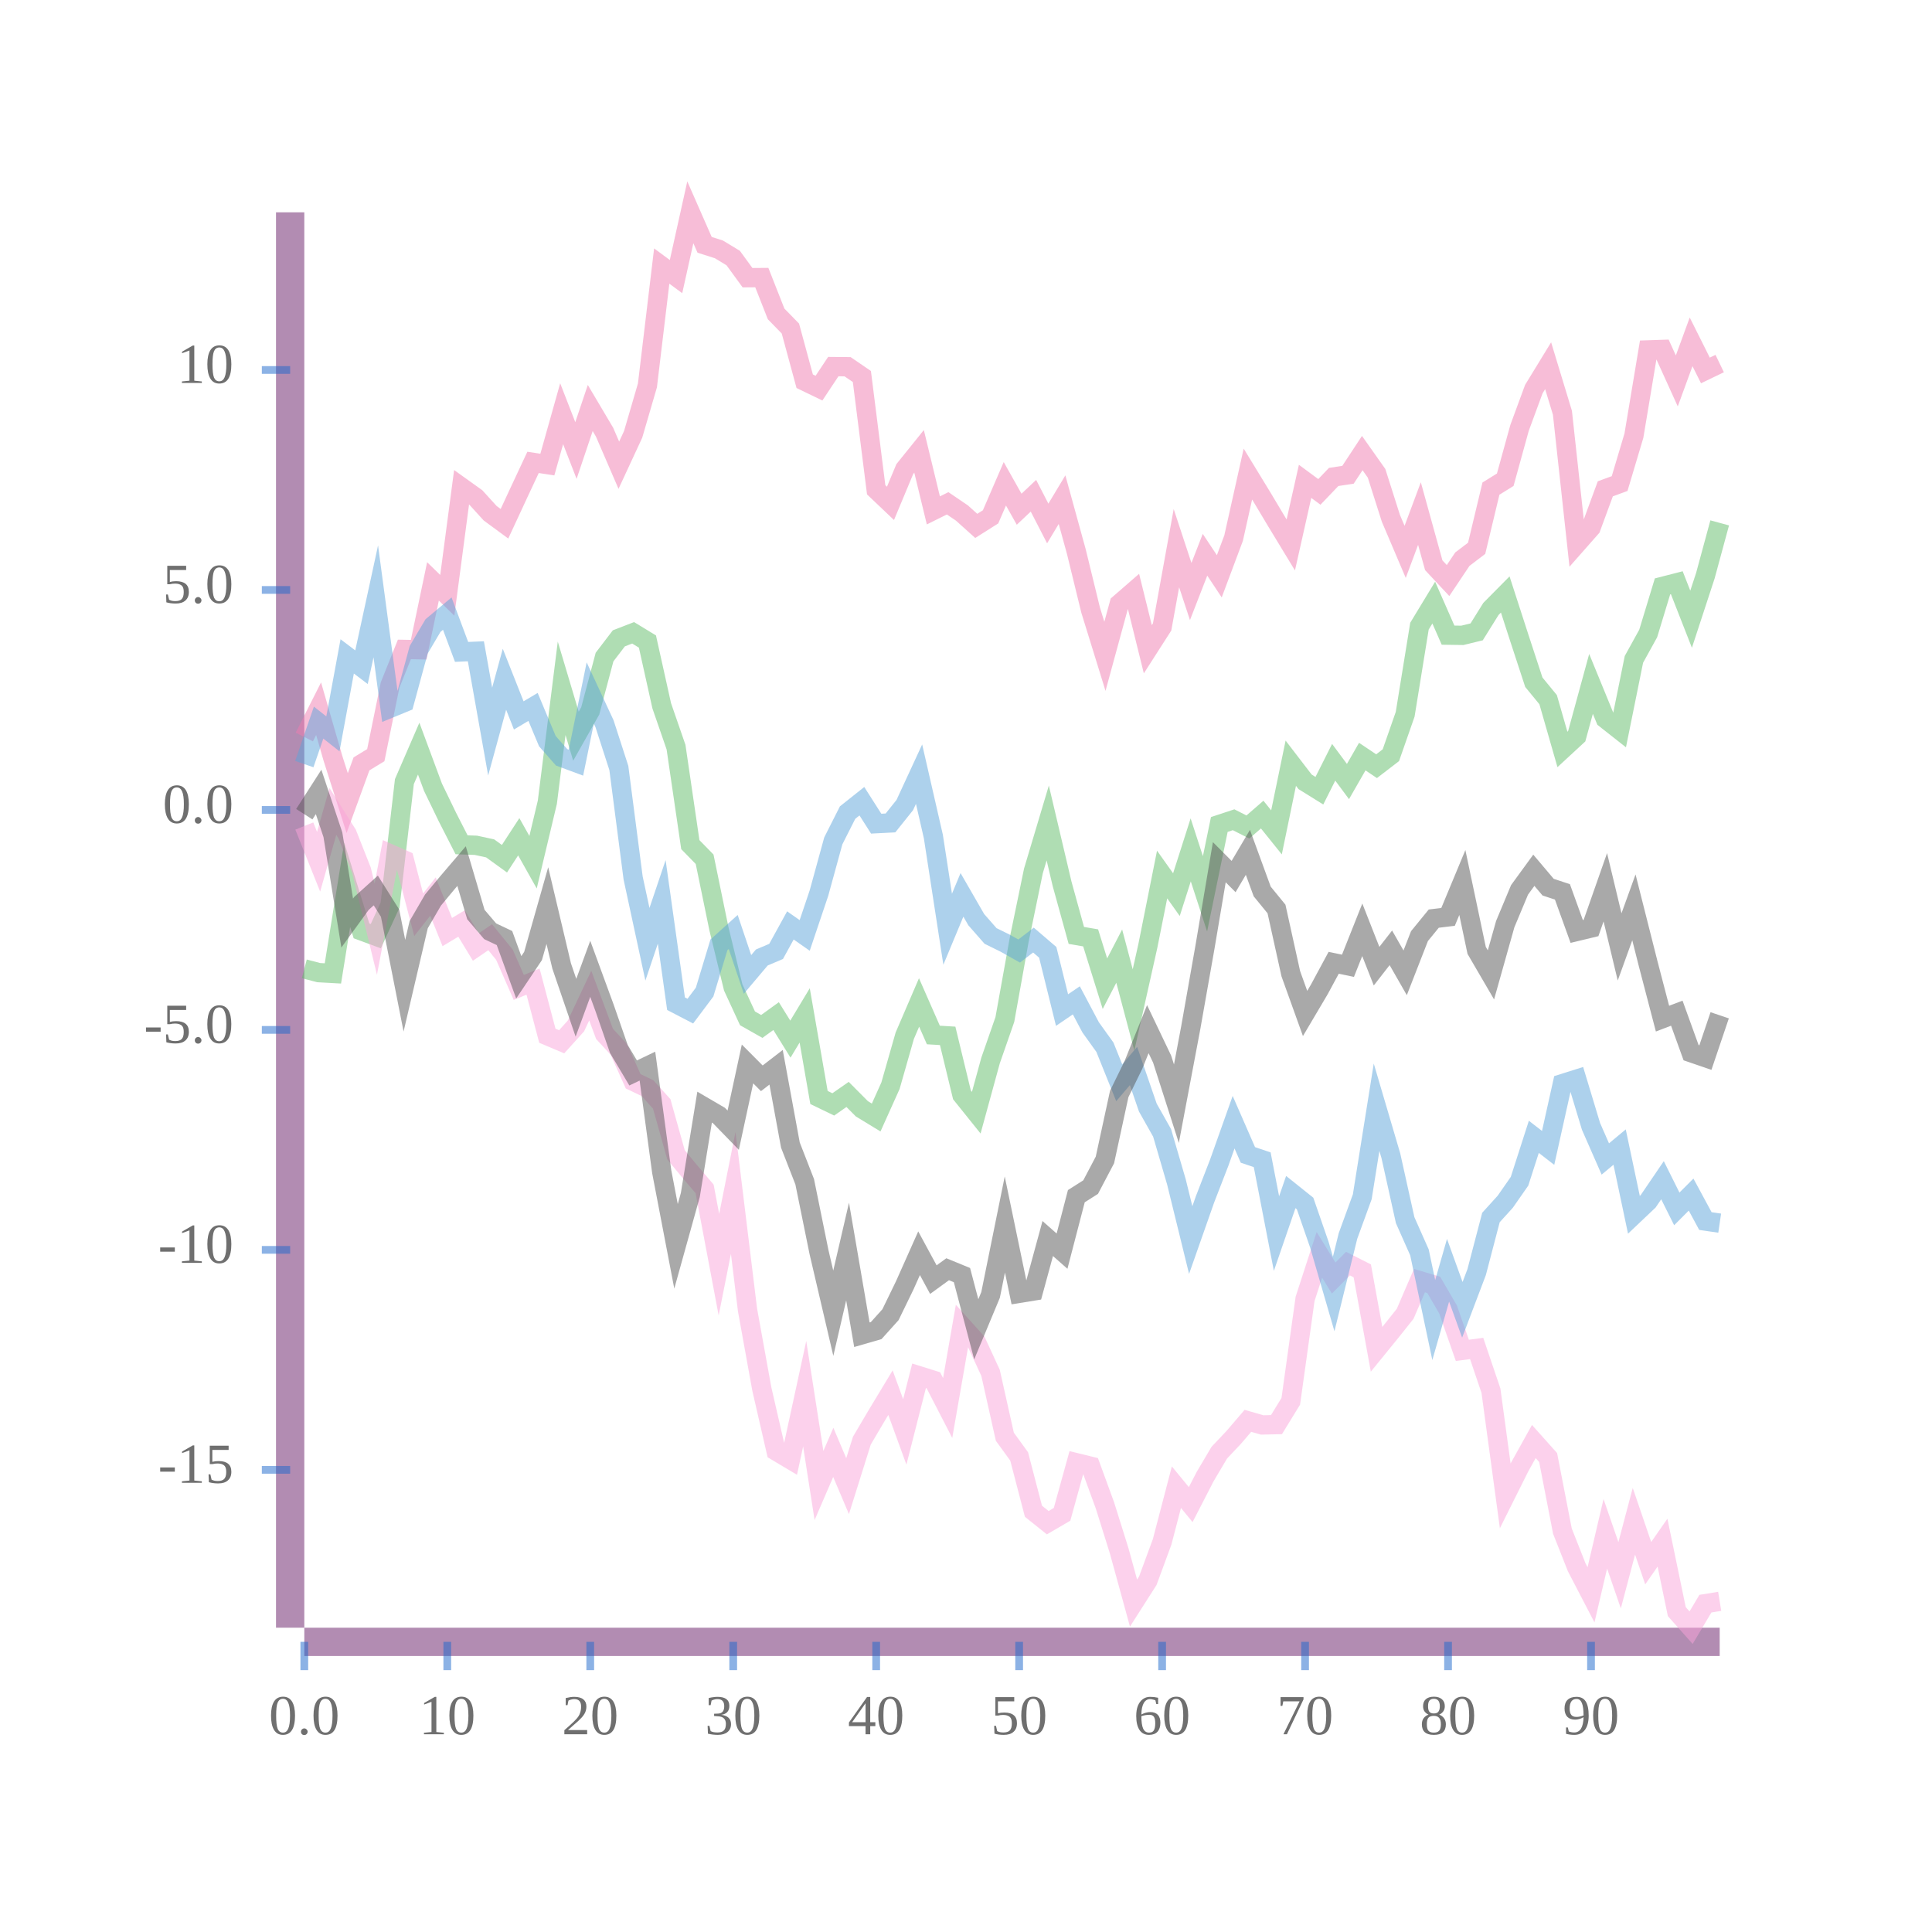
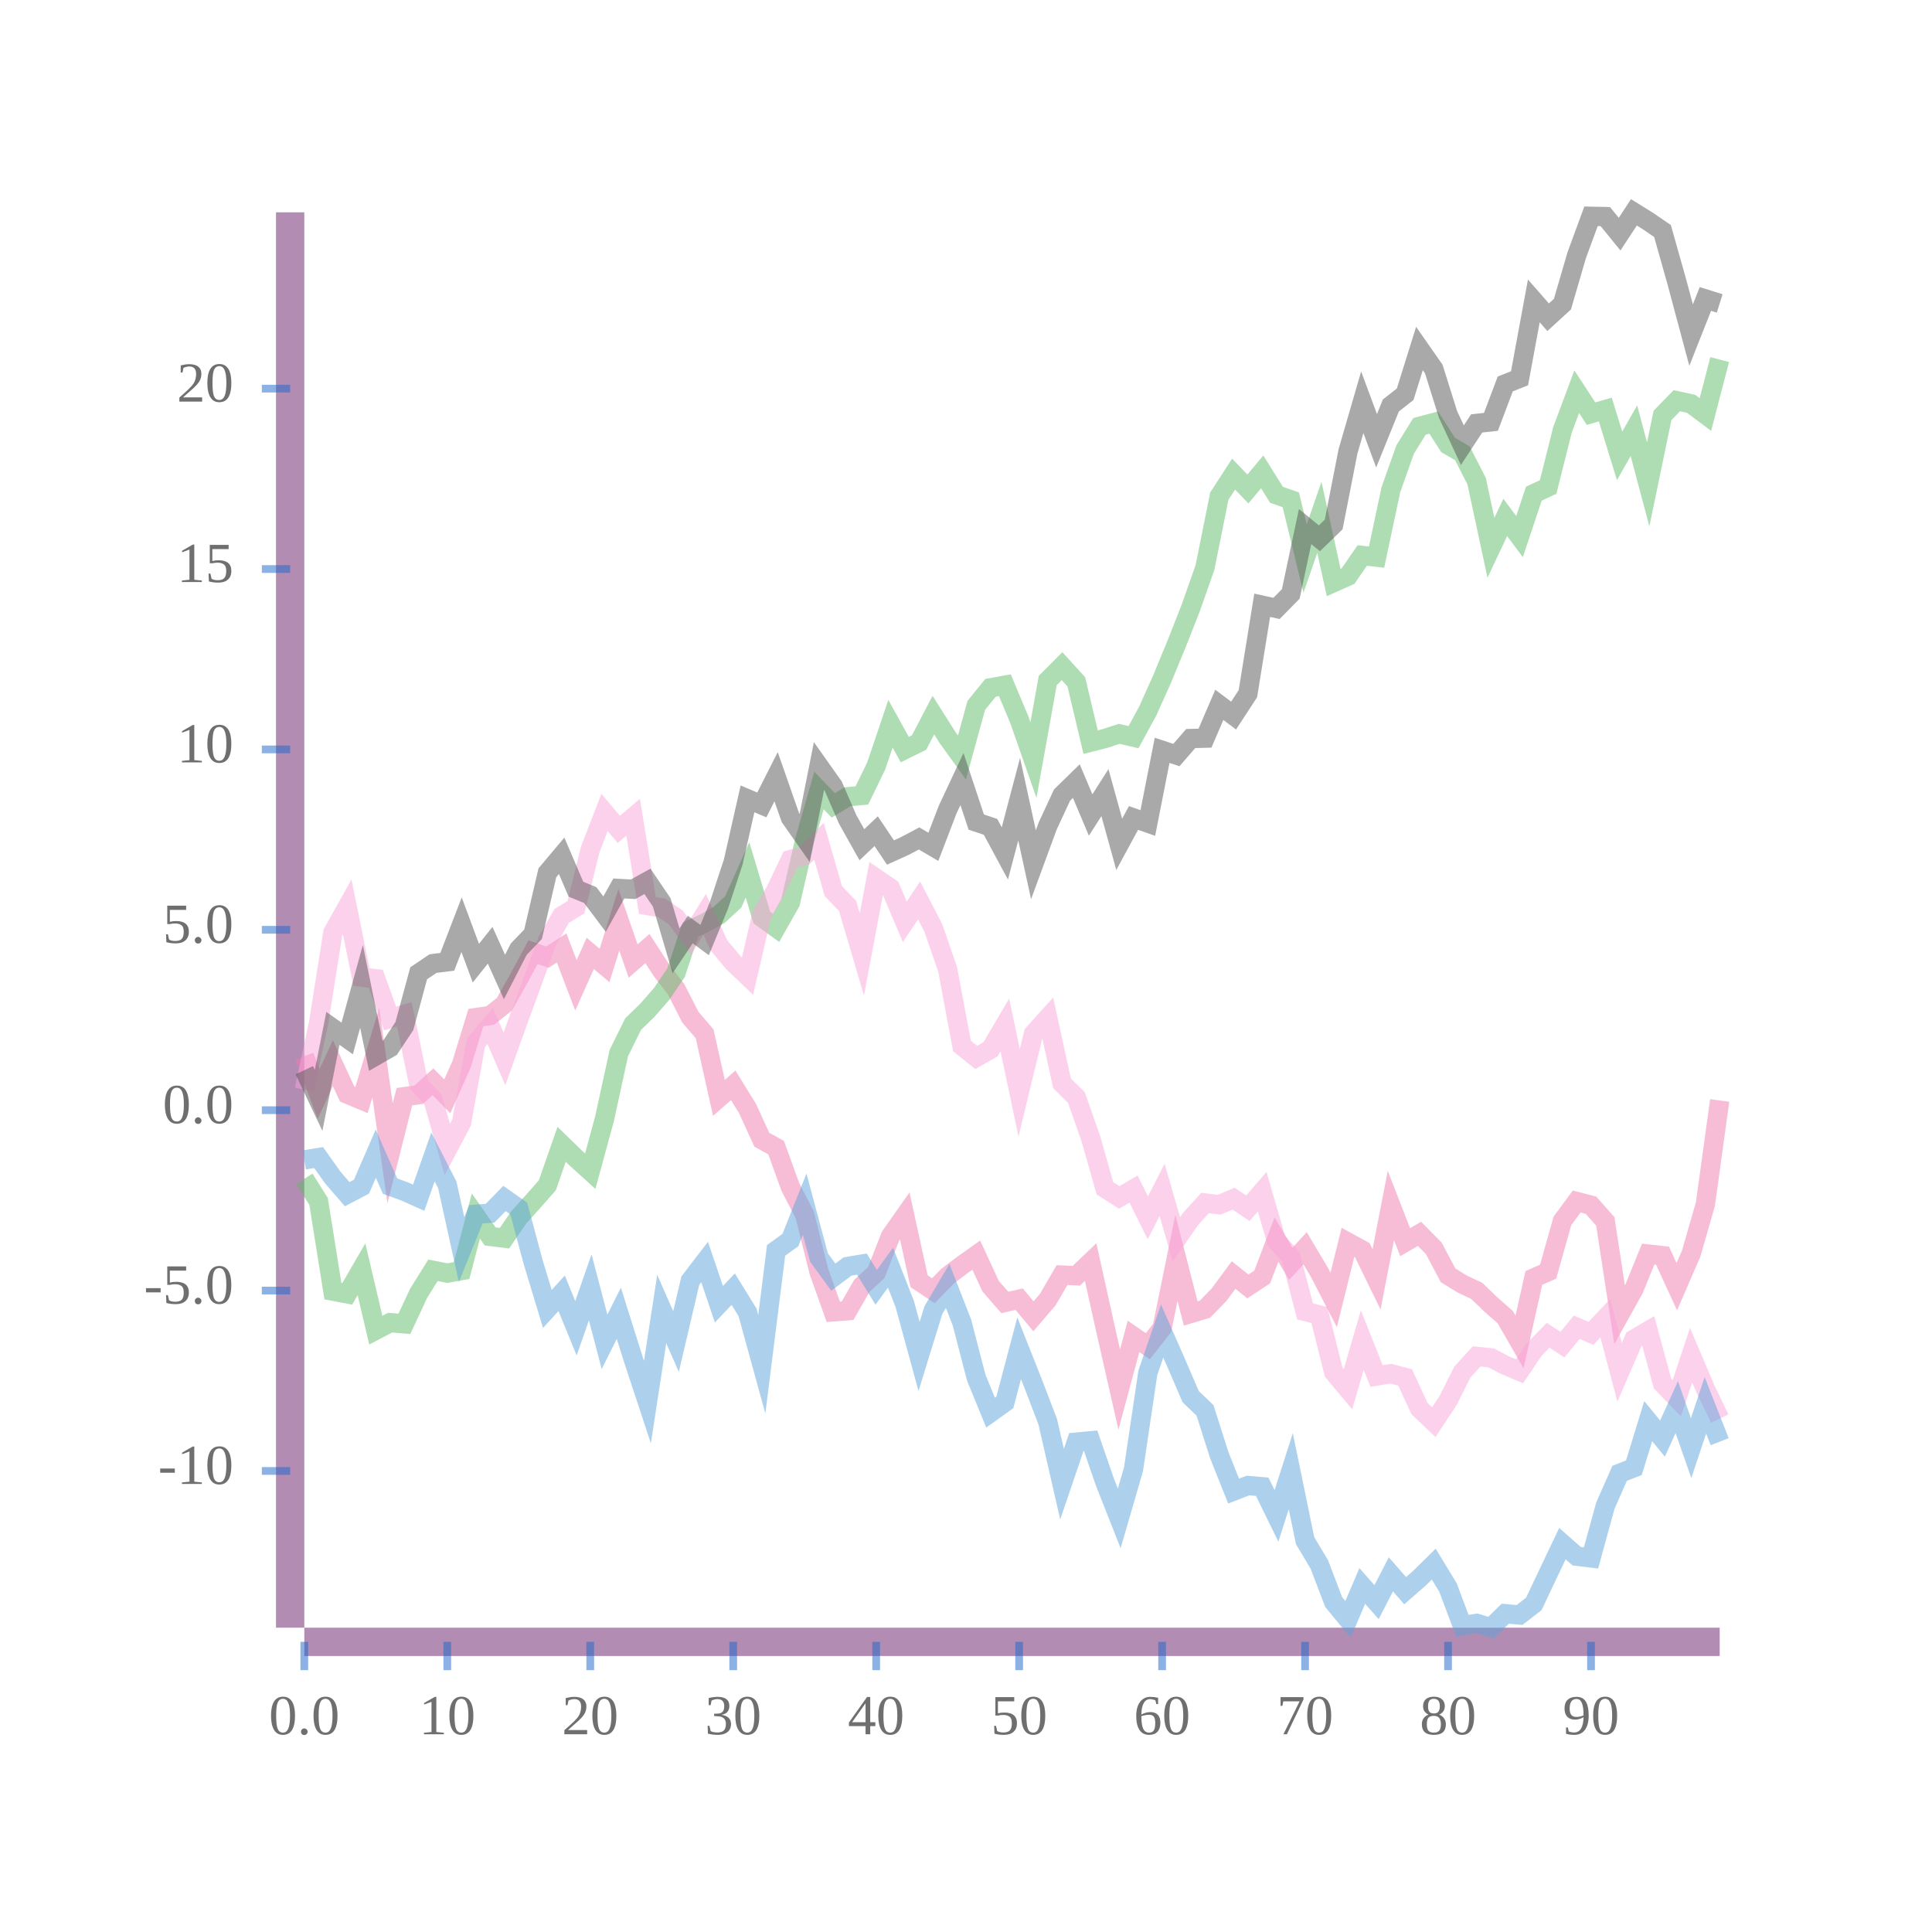
<svg xmlns="http://www.w3.org/2000/svg" height="200" stroke-opacity="1" viewBox="0 0 200 200" font-size="1" width="200" stroke="rgb(0,0,0)" version="1.1">
  <defs />
  <g stroke-linejoin="miter" stroke-opacity="0.0" fill-opacity="0.5" stroke="rgb(0,0,0)" stroke-width="0.0" fill="rgb(102,26,102)" stroke-linecap="butt" stroke-miterlimit="10.0">
    <path d="M 31.502,168.498 l -0,-146.52 h -2.93 l -0,146.52 Z" />
  </g>
  <g stroke-linejoin="miter" stroke-opacity="1.0" fill-opacity="0.7" font-size="5.861px" stroke="rgb(0,0,0)" stroke-width="0.8" fill="rgb(51,51,51)" stroke-linecap="butt" stroke-miterlimit="10.0">
-     <text dominant-baseline="middle" transform="matrix(1,0,0,1,24.1758,38.2997)" stroke="none" text-anchor="end">10</text>
+     <text dominant-baseline="middle" transform="matrix(1,0,0,1,24.1758,40.232)" stroke="none" text-anchor="end">20</text>
  </g>
  <g stroke-linejoin="miter" stroke-opacity="0.5" fill-opacity="0.0" stroke="rgb(26,102,204)" stroke-width="0.8" fill="rgb(0,0,0)" stroke-linecap="butt" stroke-miterlimit="10.0">
-     <path d="M 27.106,38.3 h 2.93 " />
+     <path d="M 27.106,40.232 h 2.93 " />
  </g>
  <g stroke-linejoin="miter" stroke-opacity="1.0" fill-opacity="0.7" font-size="5.861px" stroke="rgb(0,0,0)" stroke-width="0.8" fill="rgb(51,51,51)" stroke-linecap="butt" stroke-miterlimit="10.0">
-     <text dominant-baseline="middle" transform="matrix(1,0,0,1,24.1758,61.0711)" stroke="none" text-anchor="end">5.0</text>
+     <text dominant-baseline="middle" transform="matrix(1,0,0,1,24.1758,58.9055)" stroke="none" text-anchor="end">15</text>
  </g>
  <g stroke-linejoin="miter" stroke-opacity="0.5" fill-opacity="0.0" stroke="rgb(26,102,204)" stroke-width="0.8" fill="rgb(0,0,0)" stroke-linecap="butt" stroke-miterlimit="10.0">
-     <path d="M 27.106,61.071 h 2.93 " />
+     <path d="M 27.106,58.906 h 2.93 " />
  </g>
  <g stroke-linejoin="miter" stroke-opacity="1.0" fill-opacity="0.7" font-size="5.861px" stroke="rgb(0,0,0)" stroke-width="0.8" fill="rgb(51,51,51)" stroke-linecap="butt" stroke-miterlimit="10.0">
-     <text dominant-baseline="middle" transform="matrix(1,0,0,1,24.1758,83.8425)" stroke="none" text-anchor="end">0.0</text>
+     <text dominant-baseline="middle" transform="matrix(1,0,0,1,24.1758,77.579)" stroke="none" text-anchor="end">10</text>
  </g>
  <g stroke-linejoin="miter" stroke-opacity="0.5" fill-opacity="0.0" stroke="rgb(26,102,204)" stroke-width="0.8" fill="rgb(0,0,0)" stroke-linecap="butt" stroke-miterlimit="10.0">
-     <path d="M 27.106,83.843 h 2.93 " />
+     <path d="M 27.106,77.579 h 2.93 " />
  </g>
  <g stroke-linejoin="miter" stroke-opacity="1.0" fill-opacity="0.7" font-size="5.861px" stroke="rgb(0,0,0)" stroke-width="0.8" fill="rgb(51,51,51)" stroke-linecap="butt" stroke-miterlimit="10.0">
-     <text dominant-baseline="middle" transform="matrix(1,0,0,1,24.1758,106.614)" stroke="none" text-anchor="end">-5.0</text>
+     <text dominant-baseline="middle" transform="matrix(1,0,0,1,24.1758,96.2525)" stroke="none" text-anchor="end">5.0</text>
  </g>
  <g stroke-linejoin="miter" stroke-opacity="0.5" fill-opacity="0.0" stroke="rgb(26,102,204)" stroke-width="0.8" fill="rgb(0,0,0)" stroke-linecap="butt" stroke-miterlimit="10.0">
-     <path d="M 27.106,106.614 h 2.93 " />
+     <path d="M 27.106,96.252 h 2.93 " />
  </g>
  <g stroke-linejoin="miter" stroke-opacity="1.0" fill-opacity="0.7" font-size="5.861px" stroke="rgb(0,0,0)" stroke-width="0.8" fill="rgb(51,51,51)" stroke-linecap="butt" stroke-miterlimit="10.0">
-     <text dominant-baseline="middle" transform="matrix(1,0,0,1,24.1758,129.3854)" stroke="none" text-anchor="end">-10</text>
+     <text dominant-baseline="middle" transform="matrix(1,0,0,1,24.1758,114.926)" stroke="none" text-anchor="end">0.0</text>
  </g>
  <g stroke-linejoin="miter" stroke-opacity="0.5" fill-opacity="0.0" stroke="rgb(26,102,204)" stroke-width="0.8" fill="rgb(0,0,0)" stroke-linecap="butt" stroke-miterlimit="10.0">
-     <path d="M 27.106,129.385 h 2.93 " />
+     <path d="M 27.106,114.926 h 2.93 " />
  </g>
  <g stroke-linejoin="miter" stroke-opacity="1.0" fill-opacity="0.7" font-size="5.861px" stroke="rgb(0,0,0)" stroke-width="0.8" fill="rgb(51,51,51)" stroke-linecap="butt" stroke-miterlimit="10.0">
-     <text dominant-baseline="middle" transform="matrix(1,0,0,1,24.1758,152.1568)" stroke="none" text-anchor="end">-15</text>
+     <text dominant-baseline="middle" transform="matrix(1,0,0,1,24.1758,133.5995)" stroke="none" text-anchor="end">-5.0</text>
  </g>
  <g stroke-linejoin="miter" stroke-opacity="0.5" fill-opacity="0.0" stroke="rgb(26,102,204)" stroke-width="0.8" fill="rgb(0,0,0)" stroke-linecap="butt" stroke-miterlimit="10.0">
-     <path d="M 27.106,152.157 h 2.93 " />
+     <path d="M 27.106,133.6 h 2.93 " />
+   </g>
+   <g stroke-linejoin="miter" stroke-opacity="1.0" fill-opacity="0.7" font-size="5.861px" stroke="rgb(0,0,0)" stroke-width="0.8" fill="rgb(51,51,51)" stroke-linecap="butt" stroke-miterlimit="10.0">
+     <text dominant-baseline="middle" transform="matrix(1,0,0,1,24.1758,152.2729)" stroke="none" text-anchor="end">-10</text>
+   </g>
+   <g stroke-linejoin="miter" stroke-opacity="0.5" fill-opacity="0.0" stroke="rgb(26,102,204)" stroke-width="0.8" fill="rgb(0,0,0)" stroke-linecap="butt" stroke-miterlimit="10.0">
+     <path d="M 27.106,152.273 h 2.93 " />
  </g>
  <g stroke-linejoin="miter" stroke-opacity="0.0" fill-opacity="0.5" stroke="rgb(0,0,0)" stroke-width="0.0" fill="rgb(102,26,102)" stroke-linecap="butt" stroke-miterlimit="10.0">
    <path d="M 178.022,171.429 l -0,-2.93 h -146.52 l -0,2.93 Z" />
  </g>
  <g stroke-linejoin="miter" stroke-opacity="1.0" fill-opacity="0.7" font-size="5.861px" stroke="rgb(0,0,0)" stroke-width="0.8" fill="rgb(51,51,51)" stroke-linecap="butt" stroke-miterlimit="10.0">
    <text dominant-baseline="text-before-edge" transform="matrix(1,0,0,1,164.702,175.8242)" stroke="none" text-anchor="middle">90</text>
  </g>
  <g stroke-linejoin="miter" stroke-opacity="0.5" fill-opacity="0.0" stroke="rgb(26,102,204)" stroke-width="0.8" fill="rgb(0,0,0)" stroke-linecap="butt" stroke-miterlimit="10.0">
    <path d="M 164.702,169.963 v 2.93 " />
  </g>
  <g stroke-linejoin="miter" stroke-opacity="1.0" fill-opacity="0.7" font-size="5.861px" stroke="rgb(0,0,0)" stroke-width="0.8" fill="rgb(51,51,51)" stroke-linecap="butt" stroke-miterlimit="10.0">
    <text dominant-baseline="text-before-edge" transform="matrix(1,0,0,1,149.9019,175.8242)" stroke="none" text-anchor="middle">80</text>
  </g>
  <g stroke-linejoin="miter" stroke-opacity="0.5" fill-opacity="0.0" stroke="rgb(26,102,204)" stroke-width="0.8" fill="rgb(0,0,0)" stroke-linecap="butt" stroke-miterlimit="10.0">
    <path d="M 149.902,169.963 v 2.93 " />
  </g>
  <g stroke-linejoin="miter" stroke-opacity="1.0" fill-opacity="0.7" font-size="5.861px" stroke="rgb(0,0,0)" stroke-width="0.8" fill="rgb(51,51,51)" stroke-linecap="butt" stroke-miterlimit="10.0">
    <text dominant-baseline="text-before-edge" transform="matrix(1,0,0,1,135.1019,175.8242)" stroke="none" text-anchor="middle">70</text>
  </g>
  <g stroke-linejoin="miter" stroke-opacity="0.5" fill-opacity="0.0" stroke="rgb(26,102,204)" stroke-width="0.8" fill="rgb(0,0,0)" stroke-linecap="butt" stroke-miterlimit="10.0">
    <path d="M 135.102,169.963 v 2.93 " />
  </g>
  <g stroke-linejoin="miter" stroke-opacity="1.0" fill-opacity="0.7" font-size="5.861px" stroke="rgb(0,0,0)" stroke-width="0.8" fill="rgb(51,51,51)" stroke-linecap="butt" stroke-miterlimit="10.0">
    <text dominant-baseline="text-before-edge" transform="matrix(1,0,0,1,120.3019,175.8242)" stroke="none" text-anchor="middle">60</text>
  </g>
  <g stroke-linejoin="miter" stroke-opacity="0.5" fill-opacity="0.0" stroke="rgb(26,102,204)" stroke-width="0.8" fill="rgb(0,0,0)" stroke-linecap="butt" stroke-miterlimit="10.0">
    <path d="M 120.302,169.963 v 2.93 " />
  </g>
  <g stroke-linejoin="miter" stroke-opacity="1.0" fill-opacity="0.7" font-size="5.861px" stroke="rgb(0,0,0)" stroke-width="0.8" fill="rgb(51,51,51)" stroke-linecap="butt" stroke-miterlimit="10.0">
    <text dominant-baseline="text-before-edge" transform="matrix(1,0,0,1,105.5019,175.8242)" stroke="none" text-anchor="middle">50</text>
  </g>
  <g stroke-linejoin="miter" stroke-opacity="0.5" fill-opacity="0.0" stroke="rgb(26,102,204)" stroke-width="0.8" fill="rgb(0,0,0)" stroke-linecap="butt" stroke-miterlimit="10.0">
    <path d="M 105.502,169.963 v 2.93 " />
  </g>
  <g stroke-linejoin="miter" stroke-opacity="1.0" fill-opacity="0.7" font-size="5.861px" stroke="rgb(0,0,0)" stroke-width="0.8" fill="rgb(51,51,51)" stroke-linecap="butt" stroke-miterlimit="10.0">
    <text dominant-baseline="text-before-edge" transform="matrix(1,0,0,1,90.7019,175.8242)" stroke="none" text-anchor="middle">40</text>
  </g>
  <g stroke-linejoin="miter" stroke-opacity="0.5" fill-opacity="0.0" stroke="rgb(26,102,204)" stroke-width="0.8" fill="rgb(0,0,0)" stroke-linecap="butt" stroke-miterlimit="10.0">
    <path d="M 90.702,169.963 v 2.93 " />
  </g>
  <g stroke-linejoin="miter" stroke-opacity="1.0" fill-opacity="0.7" font-size="5.861px" stroke="rgb(0,0,0)" stroke-width="0.8" fill="rgb(51,51,51)" stroke-linecap="butt" stroke-miterlimit="10.0">
    <text dominant-baseline="text-before-edge" transform="matrix(1,0,0,1,75.9019,175.8242)" stroke="none" text-anchor="middle">30</text>
  </g>
  <g stroke-linejoin="miter" stroke-opacity="0.5" fill-opacity="0.0" stroke="rgb(26,102,204)" stroke-width="0.8" fill="rgb(0,0,0)" stroke-linecap="butt" stroke-miterlimit="10.0">
    <path d="M 75.902,169.963 v 2.93 " />
  </g>
  <g stroke-linejoin="miter" stroke-opacity="1.0" fill-opacity="0.7" font-size="5.861px" stroke="rgb(0,0,0)" stroke-width="0.8" fill="rgb(51,51,51)" stroke-linecap="butt" stroke-miterlimit="10.0">
    <text dominant-baseline="text-before-edge" transform="matrix(1,0,0,1,61.1019,175.8242)" stroke="none" text-anchor="middle">20</text>
  </g>
  <g stroke-linejoin="miter" stroke-opacity="0.5" fill-opacity="0.0" stroke="rgb(26,102,204)" stroke-width="0.8" fill="rgb(0,0,0)" stroke-linecap="butt" stroke-miterlimit="10.0">
    <path d="M 61.102,169.963 v 2.93 " />
  </g>
  <g stroke-linejoin="miter" stroke-opacity="1.0" fill-opacity="0.7" font-size="5.861px" stroke="rgb(0,0,0)" stroke-width="0.8" fill="rgb(51,51,51)" stroke-linecap="butt" stroke-miterlimit="10.0">
    <text dominant-baseline="text-before-edge" transform="matrix(1,0,0,1,46.3018,175.8242)" stroke="none" text-anchor="middle">10</text>
  </g>
  <g stroke-linejoin="miter" stroke-opacity="0.5" fill-opacity="0.0" stroke="rgb(26,102,204)" stroke-width="0.8" fill="rgb(0,0,0)" stroke-linecap="butt" stroke-miterlimit="10.0">
    <path d="M 46.302,169.963 v 2.93 " />
  </g>
  <g stroke-linejoin="miter" stroke-opacity="1.0" fill-opacity="0.7" font-size="5.861px" stroke="rgb(0,0,0)" stroke-width="0.8" fill="rgb(51,51,51)" stroke-linecap="butt" stroke-miterlimit="10.0">
    <text dominant-baseline="text-before-edge" transform="matrix(1,0,0,1,31.5018,175.8242)" stroke="none" text-anchor="middle">0.0</text>
  </g>
  <g stroke-linejoin="miter" stroke-opacity="0.5" fill-opacity="0.0" stroke="rgb(26,102,204)" stroke-width="0.8" fill="rgb(0,0,0)" stroke-linecap="butt" stroke-miterlimit="10.0">
    <path d="M 31.502,169.963 v 2.93 " />
  </g>
  <g stroke-linejoin="miter" stroke-opacity="0.5" fill-opacity="0.0" stroke="rgb(241,124,176)" stroke-width="2" fill="rgb(0,0,0)" stroke-linecap="butt" stroke-miterlimit="10.0">
-     <path d="M 31.502,76.296 l 1.48,-2.93 l 1.48,5.119 l 1.48,4.656 l 1.48,-4.065 l 1.48,-0.901 l 1.48,-7.263 l 1.48,-3.683 l 1.48,0.029 l 1.48,-7.073 l 1.48,1.442 l 1.48,-11.185 l 1.48,1.06 l 1.48,1.628 l 1.48,1.089 l 1.48,-3.19 l 1.48,-3.163 l 1.48,0.225 l 1.48,-5.262 l 1.48,3.808 l 1.48,-4.4 l 1.48,2.497 l 1.48,3.425 l 1.48,-3.192 l 1.48,-5.07 l 1.48,-12.356 l 1.48,1.093 l 1.48,-6.658 l 1.48,3.369 l 1.48,0.471 l 1.48,0.898 l 1.48,2.032 l 1.48,-0.011 l 1.48,3.759 l 1.48,1.518 l 1.48,5.452 l 1.48,0.716 l 1.48,-2.23 l 1.48,0.013 l 1.48,1.012 l 1.48,11.727 l 1.48,1.406 l 1.48,-3.546 l 1.48,-1.837 l 1.48,6.112 l 1.48,-0.734 l 1.48,1.006 l 1.48,1.332 l 1.48,-0.935 l 1.48,-3.424 l 1.48,2.634 l 1.48,-1.398 l 1.48,2.872 l 1.48,-2.465 l 1.48,5.377 l 1.48,6.058 l 1.48,4.782 l 1.48,-5.428 l 1.48,-1.286 l 1.48,5.982 l 1.48,-2.309 l 1.48,-8.155 l 1.48,4.489 l 1.48,-3.807 l 1.48,2.23 l 1.48,-3.954 l 1.48,-6.63 l 1.48,2.426 l 1.48,2.477 l 1.48,2.437 l 1.48,-6.585 l 1.48,1.092 l 1.48,-1.548 l 1.48,-0.222 l 1.48,-2.249 l 1.48,2.095 l 1.48,4.654 l 1.48,3.479 l 1.48,-3.966 l 1.48,5.35 l 1.48,1.584 l 1.48,-2.212 l 1.48,-1.126 l 1.48,-6.179 l 1.48,-0.918 l 1.48,-5.364 l 1.48,-4.02 l 1.48,-2.421 l 1.48,4.87 l 1.48,13.576 l 1.48,-1.678 l 1.48,-4.024 l 1.48,-0.544 l 1.48,-4.958 l 1.48,-8.877 l 1.48,-0.049 l 1.48,3.259 l 1.48,-4.044 l 1.48,2.959 l 1.48,-0.713 " />
+     <path d="M 31.502,109.332 l 1.48,3.909 l 1.48,-3.182 l 1.48,3.202 l 1.48,0.619 l 1.48,-4.913 l 1.48,10.432 l 1.48,-5.873 l 1.48,-0.197 l 1.48,-1.344 l 1.48,1.511 l 1.48,-3.329 l 1.48,-4.826 l 1.48,-0.212 l 1.48,-1.179 l 1.48,-2.635 l 1.48,-2.751 l 1.48,0.518 l 1.48,-0.952 l 1.48,3.873 l 1.48,-3.307 l 1.48,1.247 l 1.48,-4.724 l 1.48,4.267 l 1.48,-1.291 l 1.48,2.289 l 1.48,1.907 l 1.48,2.899 l 1.48,1.728 l 1.48,6.633 l 1.48,-1.299 l 1.48,2.397 l 1.48,3.234 l 1.48,0.815 l 1.48,4.096 l 1.48,2.838 l 1.48,5.919 l 1.48,4.149 l 1.48,-0.113 l 1.48,-2.58 l 1.48,-1.357 l 1.48,-3.771 l 1.48,-2.108 l 1.48,6.76 l 1.48,0.984 l 1.48,-1.513 l 1.48,-1.12 l 1.48,-1.054 l 1.48,3.207 l 1.48,1.696 l 1.48,-0.343 l 1.48,1.777 l 1.48,-1.729 l 1.48,-2.541 l 1.48,0.071 l 1.48,-1.415 l 1.48,6.67 l 1.48,6.524 l 1.48,-5.503 l 1.48,1.022 l 1.48,-1.884 l 1.48,-7.271 l 1.48,5.76 l 1.48,-0.441 l 1.48,-1.533 l 1.48,-2.006 l 1.48,1.183 l 1.48,-0.979 l 1.48,-3.873 l 1.48,2.513 l 1.48,-1.617 l 1.48,2.488 l 1.48,2.864 l 1.48,-5.966 l 1.48,0.81 l 1.48,3.029 l 1.48,-7.655 l 1.48,3.804 l 1.48,-0.86 l 1.48,1.488 l 1.48,2.8 l 1.48,0.912 l 1.48,0.693 l 1.48,1.421 l 1.48,1.307 l 1.48,2.568 l 1.48,-6.627 l 1.48,-0.65 l 1.48,-5.26 l 1.48,-2.001 l 1.48,0.385 l 1.48,1.676 l 1.48,9.666 l 1.48,-2.654 l 1.48,-3.632 l 1.48,0.159 l 1.48,3.215 l 1.48,-3.403 l 1.48,-5.138 l 1.48,-10.735 " />
  </g>
  <g stroke-linejoin="miter" stroke-opacity="0.5" fill-opacity="0.0" stroke="rgb(96,189,104)" stroke-width="2" fill="rgb(0,0,0)" stroke-linecap="butt" stroke-miterlimit="10.0">
-     <path d="M 31.502,100.296 l 1.48,0.39 l 1.48,0.082 l 1.48,-9.189 l 1.48,4.785 l 1.48,0.548 l 1.48,-3.216 l 1.48,-12.782 l 1.48,-3.416 l 1.48,3.993 l 1.48,3.06 l 1.48,2.901 l 1.48,0.052 l 1.48,0.32 l 1.48,1.071 l 1.48,-2.273 l 1.48,2.634 l 1.48,-6.211 l 1.48,-11.792 l 1.48,4.958 l 1.48,-2.619 l 1.48,-5.572 l 1.48,-1.938 l 1.48,-0.574 l 1.48,0.902 l 1.48,6.654 l 1.48,4.277 l 1.48,10.094 l 1.48,1.515 l 1.48,7.189 l 1.48,6.074 l 1.48,3.207 l 1.48,0.837 l 1.48,-1.071 l 1.48,2.385 l 1.48,-2.458 l 1.48,8.499 l 1.48,0.715 l 1.48,-1.032 l 1.48,1.488 l 1.48,0.902 l 1.48,-3.291 l 1.48,-5.181 l 1.48,-3.439 l 1.48,3.368 l 1.48,0.089 l 1.48,6.112 l 1.48,1.844 l 1.48,-5.402 l 1.48,-4.244 l 1.48,-8.23 l 1.48,-7.164 l 1.48,-4.952 l 1.48,6.279 l 1.48,5.361 l 1.48,0.253 l 1.48,4.744 l 1.48,-2.855 l 1.48,5.572 l 1.48,-6.611 l 1.48,-7.409 l 1.48,2.084 l 1.48,-4.635 l 1.48,4.553 l 1.48,-7.181 l 1.48,-0.489 l 1.48,0.75 l 1.48,-1.284 l 1.48,1.84 l 1.48,-7.161 l 1.48,1.928 l 1.48,0.92 l 1.48,-2.944 l 1.48,1.995 l 1.48,-2.582 l 1.48,0.993 l 1.48,-1.136 l 1.48,-4.236 l 1.48,-9.124 l 1.48,-2.44 l 1.48,3.37 l 1.48,0.021 l 1.48,-0.361 l 1.48,-2.374 l 1.48,-1.496 l 1.48,4.57 l 1.48,4.514 l 1.48,1.804 l 1.48,5.152 l 1.48,-1.367 l 1.48,-5.417 l 1.48,3.61 l 1.48,1.165 l 1.48,-7.312 l 1.48,-2.682 l 1.48,-4.872 l 1.48,-0.38 l 1.48,3.777 l 1.48,-4.518 l 1.48,-5.455 " />
+     <path d="M 31.502,122.028 l 1.48,2.352 l 1.48,9.28 l 1.48,0.283 l 1.48,-2.554 l 1.48,6.311 l 1.48,-0.781 l 1.48,0.125 l 1.48,-3.175 l 1.48,-2.367 l 1.48,0.29 l 1.48,-0.264 l 1.48,-5.645 l 1.48,2.112 l 1.48,0.181 l 1.48,-2.153 l 1.48,-1.642 l 1.48,-1.684 l 1.48,-4.238 l 1.48,1.439 l 1.48,1.343 l 1.48,-5.434 l 1.48,-6.795 l 1.48,-2.998 l 1.48,-1.438 l 1.48,-1.698 l 1.48,-2.177 l 1.48,-4.458 l 1.48,-0.697 l 1.48,-0.82 l 1.48,-1.358 l 1.48,-3.32 l 1.48,4.929 l 1.48,1.068 l 1.48,-2.615 l 1.48,-6.43 l 1.48,-5.171 l 1.48,1.54 l 1.48,-0.89 l 1.48,-0.135 l 1.48,-3.049 l 1.48,-4.377 l 1.48,2.679 l 1.48,-0.731 l 1.48,-2.835 l 1.48,2.34 l 1.48,2.043 l 1.48,-5.392 l 1.48,-1.821 l 1.48,-0.269 l 1.48,3.53 l 1.48,4.22 l 1.48,-8.236 l 1.48,-1.485 l 1.48,1.627 l 1.48,6.24 l 1.48,-0.377 l 1.48,-0.485 l 1.48,0.345 l 1.48,-2.723 l 1.48,-3.298 l 1.48,-3.589 l 1.48,-3.756 l 1.48,-4.212 l 1.48,-7.372 l 1.48,-2.282 l 1.48,1.538 l 1.48,-1.768 l 1.48,2.373 l 1.48,0.517 l 1.48,6.083 l 1.48,-4.268 l 1.48,6.751 l 1.48,-0.659 l 1.48,-2.143 l 1.48,0.173 l 1.48,-6.981 l 1.48,-4.166 l 1.48,-2.391 l 1.48,-0.394 l 1.48,2.312 l 1.48,0.863 l 1.48,2.894 l 1.48,6.894 l 1.48,-3.143 l 1.48,1.982 l 1.48,-4.439 l 1.48,-0.691 l 1.48,-5.901 l 1.48,-3.968 l 1.48,2.271 l 1.48,-0.421 l 1.48,4.798 l 1.48,-2.613 l 1.48,5.566 l 1.48,-7.144 l 1.48,-1.521 l 1.48,0.321 l 1.48,1.108 l 1.48,-5.689 " />
  </g>
  <g stroke-linejoin="miter" stroke-opacity="0.5" fill-opacity="0.0" stroke="rgb(250,165,218)" stroke-width="2" fill="rgb(0,0,0)" stroke-linecap="butt" stroke-miterlimit="10.0">
-     <path d="M 31.502,85.511 l 1.48,3.696 l 1.48,-5.204 l 1.48,2.343 l 1.48,3.757 l 1.48,6.081 l 1.48,-7.794 l 1.48,0.649 l 1.48,5.658 l 1.48,-1.887 l 1.48,3.677 l 1.48,-0.889 l 1.48,2.437 l 1.48,-1.015 l 1.48,1.815 l 1.48,3.384 l 1.48,-0.603 l 1.48,5.603 l 1.48,0.626 l 1.48,-1.64 l 1.48,-3.141 l 1.48,3.965 l 1.48,1.597 l 1.48,3.308 l 1.48,0.706 l 1.48,1.638 l 1.48,5.272 l 1.48,1.787 l 1.48,1.738 l 1.48,7.846 l 1.48,-7.434 l 1.48,12.112 l 1.48,8.183 l 1.48,6.433 l 1.48,0.883 l 1.48,-6.819 l 1.48,9.501 l 1.48,-3.431 l 1.48,3.496 l 1.48,-4.714 l 1.48,-2.51 l 1.48,-2.453 l 1.48,4.063 l 1.48,-5.809 l 1.48,0.462 l 1.48,2.871 l 1.48,-8.489 l 1.48,1.643 l 1.48,3.21 l 1.48,6.611 l 1.48,2.039 l 1.48,5.675 l 1.48,1.184 l 1.48,-0.861 l 1.48,-5.345 l 1.48,0.362 l 1.48,4.049 l 1.48,4.727 l 1.48,5.389 l 1.48,-2.316 l 1.48,-4.016 l 1.48,-5.663 l 1.48,1.802 l 1.48,-2.876 l 1.48,-2.502 l 1.48,-1.565 l 1.48,-1.728 l 1.48,0.424 l 1.48,-0.033 l 1.48,-2.416 l 1.48,-10.601 l 1.48,-4.558 l 1.48,2.404 l 1.48,-1.496 l 1.48,0.748 l 1.48,8.123 l 1.48,-1.818 l 1.48,-1.858 l 1.48,-3.435 l 1.48,0.443 l 1.48,2.542 l 1.48,4.237 l 1.48,-0.199 l 1.48,4.369 l 1.48,10.892 l 1.48,-2.964 l 1.48,-2.663 l 1.48,1.657 l 1.48,7.621 l 1.48,3.745 l 1.48,2.847 l 1.48,-6.316 l 1.48,4.289 l 1.48,-5.589 l 1.48,4.341 l 1.48,-2.125 l 1.48,7.14 l 1.48,1.661 l 1.48,-2.485 l 1.48,-0.24 " />
+     <path d="M 31.502,112.799 l 1.48,-6.901 l 1.48,-9.367 l 1.48,-2.646 l 1.48,7.268 l 1.48,0.165 l 1.48,4.119 l 1.48,-0.433 l 1.48,7.219 l 1.48,1.606 l 1.48,5.178 l 1.48,-2.792 l 1.48,-8.264 l 1.48,-1.752 l 1.48,3.422 l 1.48,-4.141 l 1.48,-4.011 l 1.48,-4.082 l 1.48,-2.565 l 1.48,-0.907 l 1.48,-5.986 l 1.48,-3.818 l 1.48,1.743 l 1.48,-1.256 l 1.48,9.145 l 1.48,0.237 l 1.48,1.019 l 1.48,2.051 l 1.48,-2.397 l 1.48,3.204 l 1.48,1.781 l 1.48,1.411 l 1.48,-6.365 l 1.48,-2.574 l 1.48,-3.124 l 1.48,-0.421 l 1.48,-1.479 l 1.48,5.15 l 1.48,1.55 l 1.48,5.007 l 1.48,-7.872 l 1.48,1.012 l 1.48,3.495 l 1.48,-2.216 l 1.48,2.855 l 1.48,4.296 l 1.48,7.915 l 1.48,1.188 l 1.48,-0.847 l 1.48,-2.518 l 1.48,7.028 l 1.48,-6.114 l 1.48,-1.64 l 1.48,6.781 l 1.48,1.449 l 1.48,4.198 l 1.48,5.206 l 1.48,0.947 l 1.48,-0.865 l 1.48,2.976 l 1.48,-2.891 l 1.48,5.124 l 1.48,-2.133 l 1.48,-1.634 l 1.48,0.182 l 1.48,-0.63 l 1.48,0.994 l 1.48,-1.716 l 1.48,5.107 l 1.48,1.615 l 1.48,5.674 l 1.48,0.373 l 1.48,5.907 l 1.48,1.776 l 1.48,-5.093 l 1.48,3.725 l 1.48,-0.242 l 1.48,0.393 l 1.48,3.215 l 1.48,1.404 l 1.48,-2.232 l 1.48,-2.949 l 1.48,-1.623 l 1.48,0.15 l 1.48,0.767 l 1.48,0.621 l 1.48,-2.199 l 1.48,-1.524 l 1.48,0.969 l 1.48,-1.799 l 1.48,0.627 l 1.48,-1.564 l 1.48,5.591 l 1.48,-3.414 l 1.48,-0.868 l 1.48,5.449 l 1.48,1.527 l 1.48,-4.458 l 1.48,3.481 l 1.48,3.084 " />
  </g>
  <g stroke-linejoin="miter" stroke-opacity="0.5" fill-opacity="0.0" stroke="rgb(93,165,218)" stroke-width="2" fill="rgb(0,0,0)" stroke-linecap="butt" stroke-miterlimit="10.0">
-     <path d="M 31.502,79.101 l 1.48,-4.297 l 1.48,1.164 l 1.48,-8.018 l 1.48,1.119 l 1.48,-6.816 l 1.48,11.066 l 1.48,-0.608 l 1.48,-5.443 l 1.48,-2.508 l 1.48,-1.239 l 1.48,3.962 l 1.48,-0.063 l 1.48,8.313 l 1.48,-5.414 l 1.48,3.741 l 1.48,-0.88 l 1.48,3.54 l 1.48,1.68 l 1.48,0.549 l 1.48,-7.211 l 1.48,3.185 l 1.48,4.577 l 1.48,11.394 l 1.48,6.857 l 1.48,-4.389 l 1.48,10.542 l 1.48,0.769 l 1.48,-1.973 l 1.48,-4.888 l 1.48,-1.334 l 1.48,4.395 l 1.48,-1.753 l 1.48,-0.63 l 1.48,-2.691 l 1.48,1.036 l 1.48,-4.393 l 1.48,-5.394 l 1.48,-2.929 l 1.48,-1.177 l 1.48,2.323 l 1.48,-0.075 l 1.48,-1.849 l 1.48,-3.2 l 1.48,6.458 l 1.48,9.595 l 1.48,-3.558 l 1.48,2.568 l 1.48,1.687 l 1.48,0.728 l 1.48,0.832 l 1.48,-1.135 l 1.48,1.268 l 1.48,5.978 l 1.48,-1.007 l 1.48,2.794 l 1.48,2.063 l 1.48,3.677 l 1.48,-1.736 l 1.48,4.301 l 1.48,2.625 l 1.48,5.065 l 1.48,6.028 l 1.48,-4.213 l 1.48,-3.822 l 1.48,-4.168 l 1.48,3.387 l 1.48,0.5 l 1.48,7.643 l 1.48,-4.299 l 1.48,1.184 l 1.48,4.272 l 1.48,5.097 l 1.48,-6.002 l 1.48,-4.061 l 1.48,-9.268 l 1.48,5.021 l 1.48,6.669 l 1.48,3.335 l 1.48,7.007 l 1.48,-5.156 l 1.48,4.096 l 1.48,-3.903 l 1.48,-5.655 l 1.48,-1.631 l 1.48,-2.123 l 1.48,-4.599 l 1.48,1.147 l 1.48,-6.651 l 1.48,-0.467 l 1.48,4.893 l 1.48,3.372 l 1.48,-1.232 l 1.48,7.01 l 1.48,-1.403 l 1.48,-2.176 l 1.48,2.97 l 1.48,-1.483 l 1.48,2.741 l 1.48,0.216 " />
+     <path d="M 31.502,120.07 l 1.48,-0.241 l 1.48,2.083 l 1.48,1.708 l 1.48,-0.78 l 1.48,-3.418 l 1.48,3.368 l 1.48,0.535 l 1.48,0.662 l 1.48,-4.223 l 1.48,2.888 l 1.48,6.708 l 1.48,-3.661 l 1.48,-0.112 l 1.48,-1.52 l 1.48,1.039 l 1.48,5.508 l 1.48,4.886 l 1.48,-1.618 l 1.48,3.617 l 1.48,-4.23 l 1.48,5.638 l 1.48,-2.955 l 1.48,4.705 l 1.48,4.488 l 1.48,-9.635 l 1.48,3.365 l 1.48,-6.304 l 1.48,-1.929 l 1.48,4.371 l 1.48,-1.558 l 1.48,2.39 l 1.48,5.381 l 1.48,-11.789 l 1.48,-1.068 l 1.48,-3.715 l 1.48,5.524 l 1.48,2.034 l 1.48,-1.107 l 1.48,-0.248 l 1.48,2.41 l 1.48,-2.039 l 1.48,3.773 l 1.48,5.418 l 1.48,-4.794 l 1.48,-2.507 l 1.48,3.796 l 1.48,5.703 l 1.48,3.616 l 1.48,-1.06 l 1.48,-5.601 l 1.48,3.741 l 1.48,3.861 l 1.48,6.465 l 1.48,-4.35 l 1.48,-0.137 l 1.48,4.279 l 1.48,3.753 l 1.48,-5.101 l 1.48,-9.963 l 1.48,-4.34 l 1.48,3.372 l 1.48,3.433 l 1.48,1.415 l 1.48,4.646 l 1.48,3.709 l 1.48,-0.572 l 1.48,0.122 l 1.48,3.019 l 1.48,-4.629 l 1.48,7.188 l 1.48,2.483 l 1.48,3.878 l 1.48,1.798 l 1.48,-3.465 l 1.48,1.678 l 1.48,-2.878 l 1.48,1.689 l 1.48,-1.291 l 1.48,-1.46 l 1.48,2.437 l 1.48,3.947 l 1.48,-0.25 l 1.48,0.452 l 1.48,-1.451 l 1.48,0.135 l 1.48,-1.149 l 1.48,-3.132 l 1.48,-3.106 l 1.48,1.303 l 1.48,0.177 l 1.48,-5.398 l 1.48,-3.36 l 1.48,-0.583 l 1.48,-4.819 l 1.48,1.804 l 1.48,-3.259 l 1.48,4.252 l 1.48,-4.436 l 1.48,3.764 " />
  </g>
  <g stroke-linejoin="miter" stroke-opacity="0.5" fill-opacity="0.0" stroke="rgb(85,85,85)" stroke-width="2" fill="rgb(0,0,0)" stroke-linecap="butt" stroke-miterlimit="10.0">
-     <path d="M 31.502,84.285 l 1.48,-2.305 l 1.48,4.433 l 1.48,9.142 l 1.48,-2.04 l 1.48,-1.334 l 1.48,2.347 l 1.48,7.513 l 1.48,-6.32 l 1.48,-2.544 l 1.48,-1.784 l 1.48,-1.734 l 1.48,5.011 l 1.48,1.735 l 1.48,0.7 l 1.48,4.066 l 1.48,-2.209 l 1.48,-5.215 l 1.48,6.25 l 1.48,4.324 l 1.48,-4.03 l 1.48,4.037 l 1.48,4.258 l 1.48,2.487 l 1.48,-0.708 l 1.48,10.932 l 1.48,7.724 l 1.48,-5.315 l 1.48,-9.097 l 1.48,0.865 l 1.48,1.522 l 1.48,-6.857 l 1.48,1.486 l 1.48,-1.14 l 1.48,8.052 l 1.48,3.796 l 1.48,7.278 l 1.48,6.336 l 1.48,-6.388 l 1.48,8.612 l 1.48,-0.428 l 1.48,-1.645 l 1.48,-3.045 l 1.48,-3.319 l 1.48,2.733 l 1.48,-1.076 l 1.48,0.607 l 1.48,5.612 l 1.48,-3.552 l 1.48,-7.297 l 1.48,7.124 l 1.48,-0.24 l 1.48,-5.432 l 1.48,1.305 l 1.48,-5.69 l 1.48,-0.939 l 1.48,-2.813 l 1.48,-6.83 l 1.48,-3.027 l 1.48,-3.683 l 1.48,3.101 l 1.48,4.617 l 1.48,-7.842 l 1.48,-8.388 l 1.48,-8.767 l 1.48,1.482 l 1.48,-2.504 l 1.48,4.05 l 1.48,1.812 l 1.48,6.699 l 1.48,4.117 l 1.48,-2.503 l 1.48,-2.743 l 1.48,0.31 l 1.48,-3.724 l 1.48,3.765 l 1.48,-1.9 l 1.48,2.588 l 1.48,-3.797 l 1.48,-1.814 l 1.48,-0.179 l 1.48,-3.558 l 1.48,7.024 l 1.48,2.538 l 1.48,-5.257 l 1.48,-3.542 l 1.48,-2.032 l 1.48,1.75 l 1.48,0.487 l 1.48,4.099 l 1.48,-0.357 l 1.48,-4.218 l 1.48,6.174 l 1.48,-4.094 l 1.48,5.855 l 1.48,5.664 l 1.48,-0.565 l 1.48,4.089 l 1.48,0.507 l 1.48,-4.378 " />
+     <path d="M 31.502,110.785 l 1.48,3.12 l 1.48,-7.45 l 1.48,1.046 l 1.48,-5.394 l 1.48,7.194 l 1.48,-0.851 l 1.48,-2.232 l 1.48,-5.467 l 1.48,-0.999 l 1.48,-0.186 l 1.48,-3.845 l 1.48,3.982 l 1.48,-1.85 l 1.48,3.284 l 1.48,-2.88 l 1.48,-1.543 l 1.48,-6.361 l 1.48,-1.76 l 1.48,3.457 l 1.48,0.609 l 1.48,1.971 l 1.48,-2.656 l 1.48,0.083 l 1.48,-0.819 l 1.48,2.179 l 1.48,5.012 l 1.48,-2.205 l 1.48,1.093 l 1.48,-3.586 l 1.48,-4.489 l 1.48,-6.543 l 1.48,0.626 l 1.48,-2.921 l 1.48,4.238 l 1.48,2.11 l 1.48,-7.451 l 1.48,2.089 l 1.48,3.416 l 1.48,2.641 l 1.48,-1.402 l 1.48,2.207 l 1.48,-0.67 l 1.48,-0.786 l 1.48,0.87 l 1.48,-3.862 l 1.48,-3.158 l 1.48,4.453 l 1.48,0.499 l 1.48,2.748 l 1.48,-5.615 l 1.48,6.788 l 1.48,-4.024 l 1.48,-3.187 l 1.48,-1.448 l 1.48,3.509 l 1.48,-2.318 l 1.48,5.353 l 1.48,-2.73 l 1.48,0.523 l 1.48,-7.521 l 1.48,0.487 l 1.48,-1.709 l 1.48,-0.04 l 1.48,-3.45 l 1.48,1.113 l 1.48,-2.267 l 1.48,-9.154 l 1.48,0.33 l 1.48,-1.504 l 1.48,-6.973 l 1.48,1.215 l 1.48,-1.43 l 1.48,-7.556 l 1.48,-5.099 l 1.48,3.991 l 1.48,-3.657 l 1.48,-1.161 l 1.48,-4.737 l 1.48,2.12 l 1.48,4.711 l 1.48,3.18 l 1.48,-2.252 l 1.48,-0.164 l 1.48,-3.925 l 1.48,-0.583 l 1.48,-8.014 l 1.48,1.692 l 1.48,-1.353 l 1.48,-5.07 l 1.48,-4.026 l 1.48,0.032 l 1.48,1.818 l 1.48,-2.261 l 1.48,0.92 l 1.48,1.015 l 1.48,5.251 l 1.48,5.523 l 1.48,-3.74 l 1.48,0.463 " />
  </g>
</svg>
